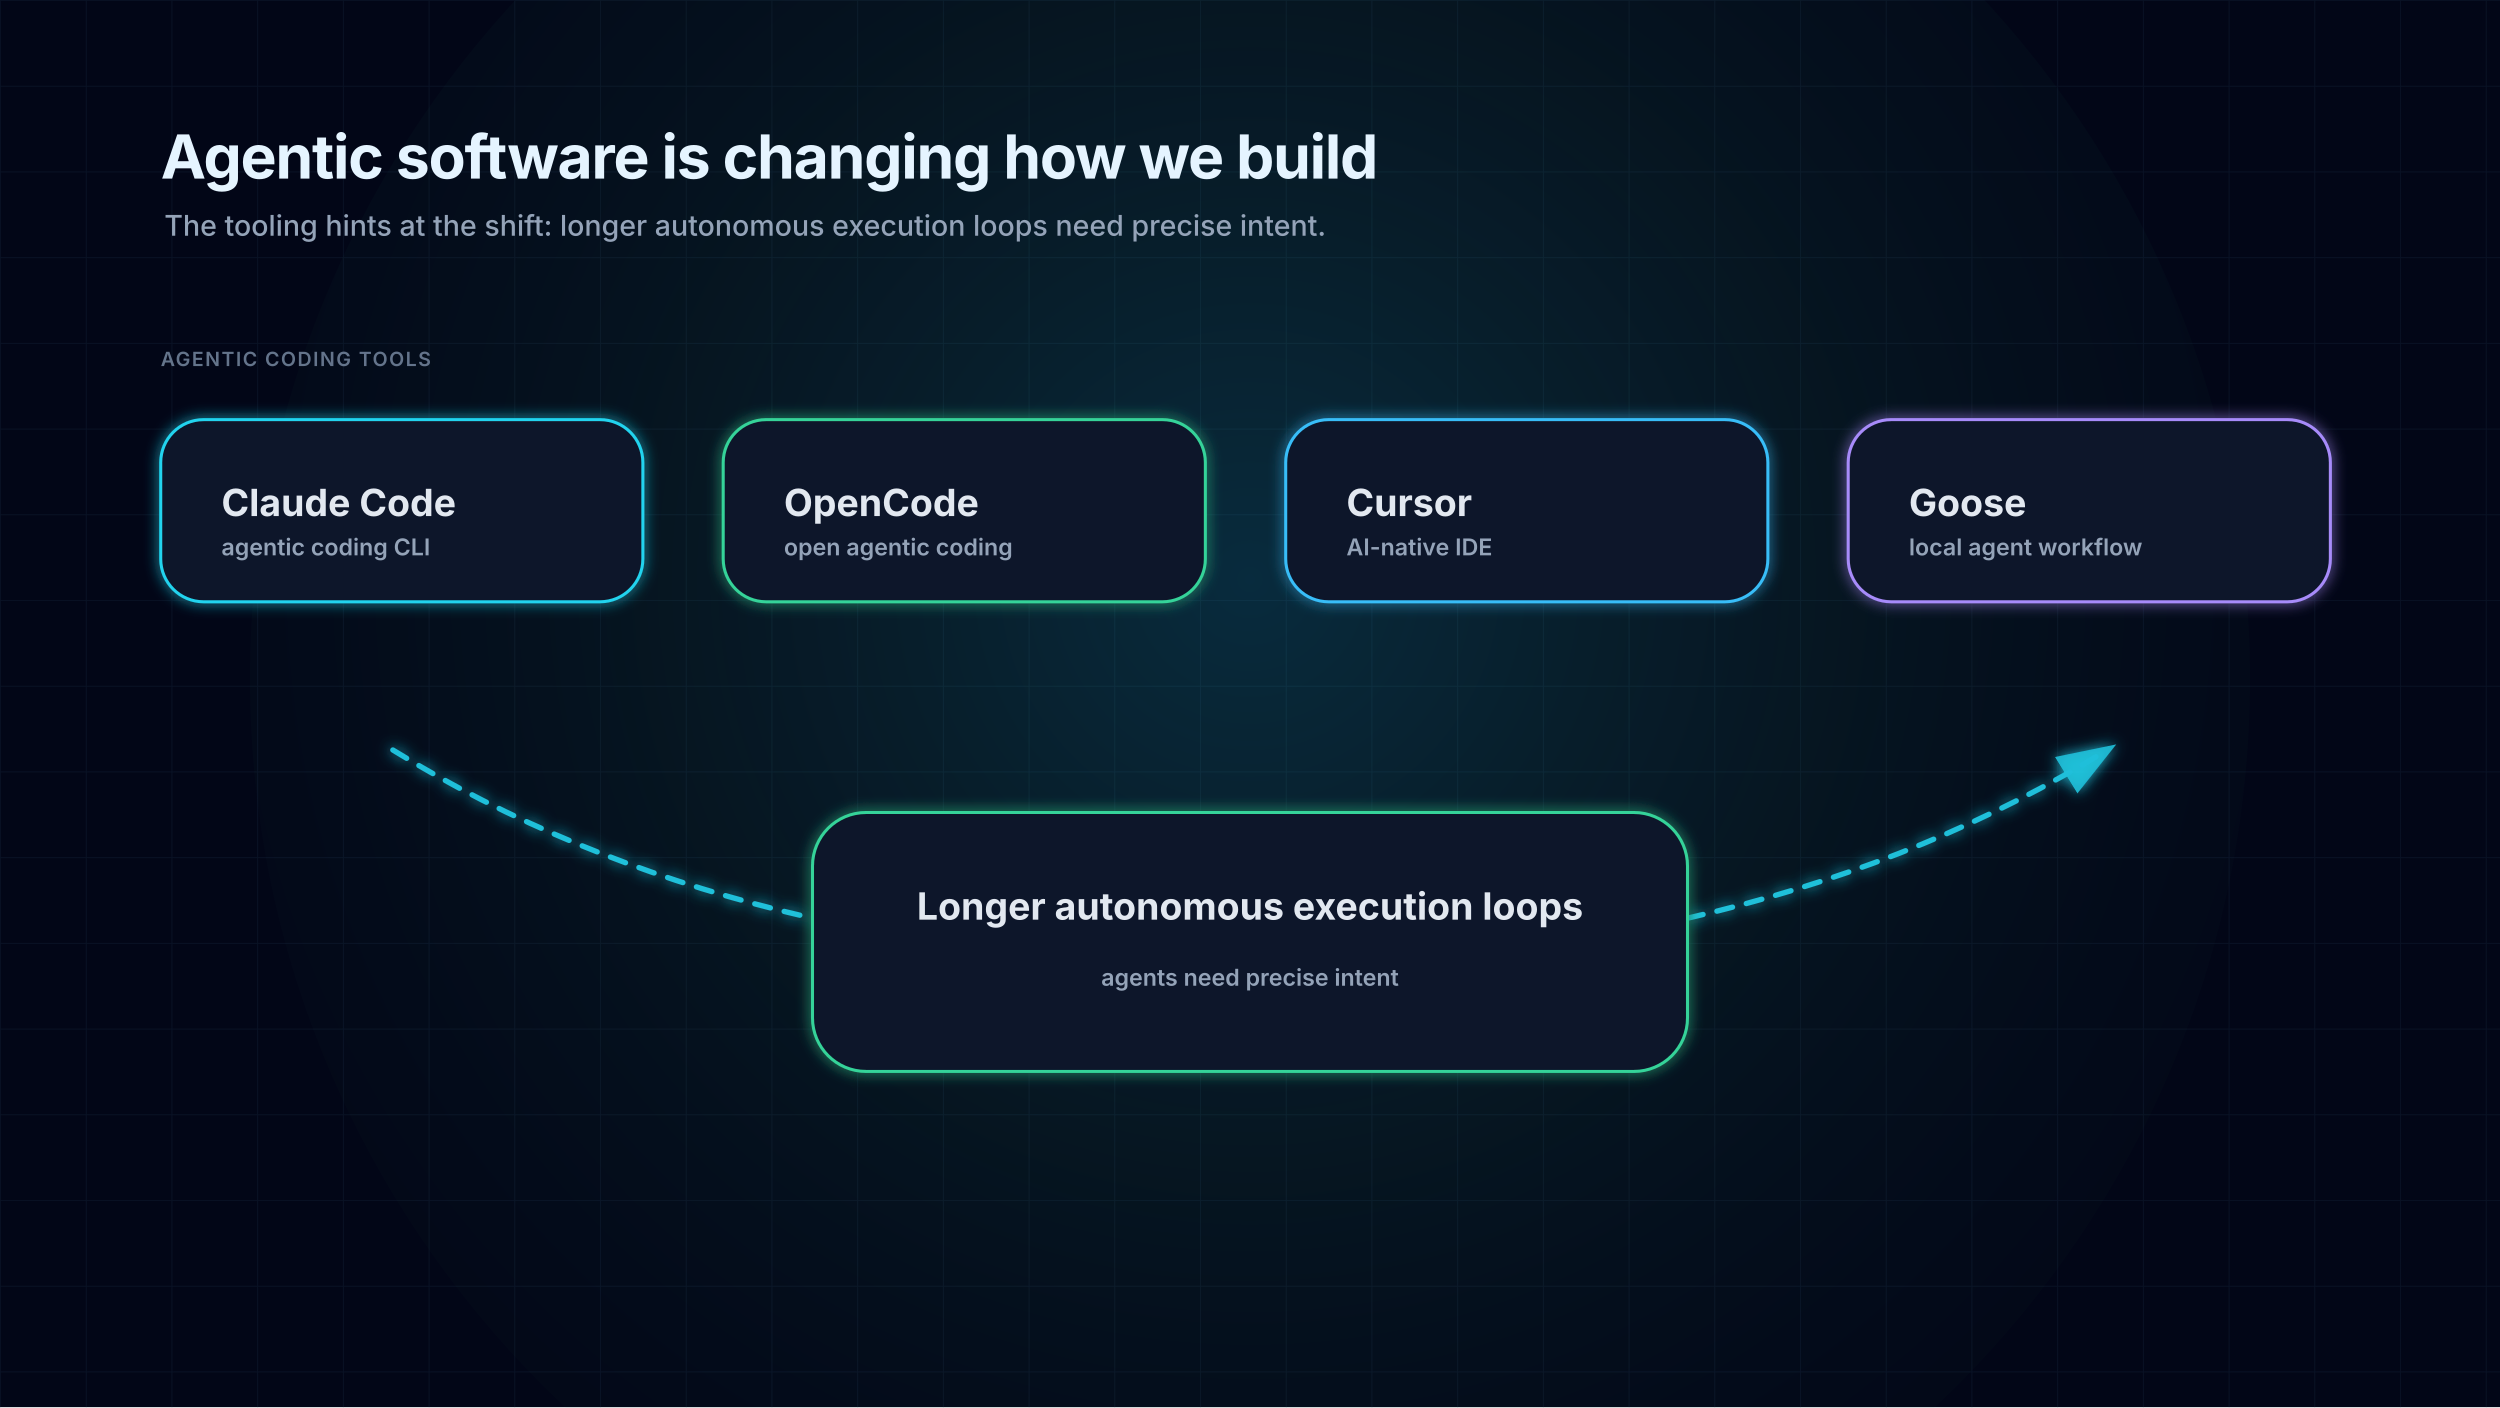
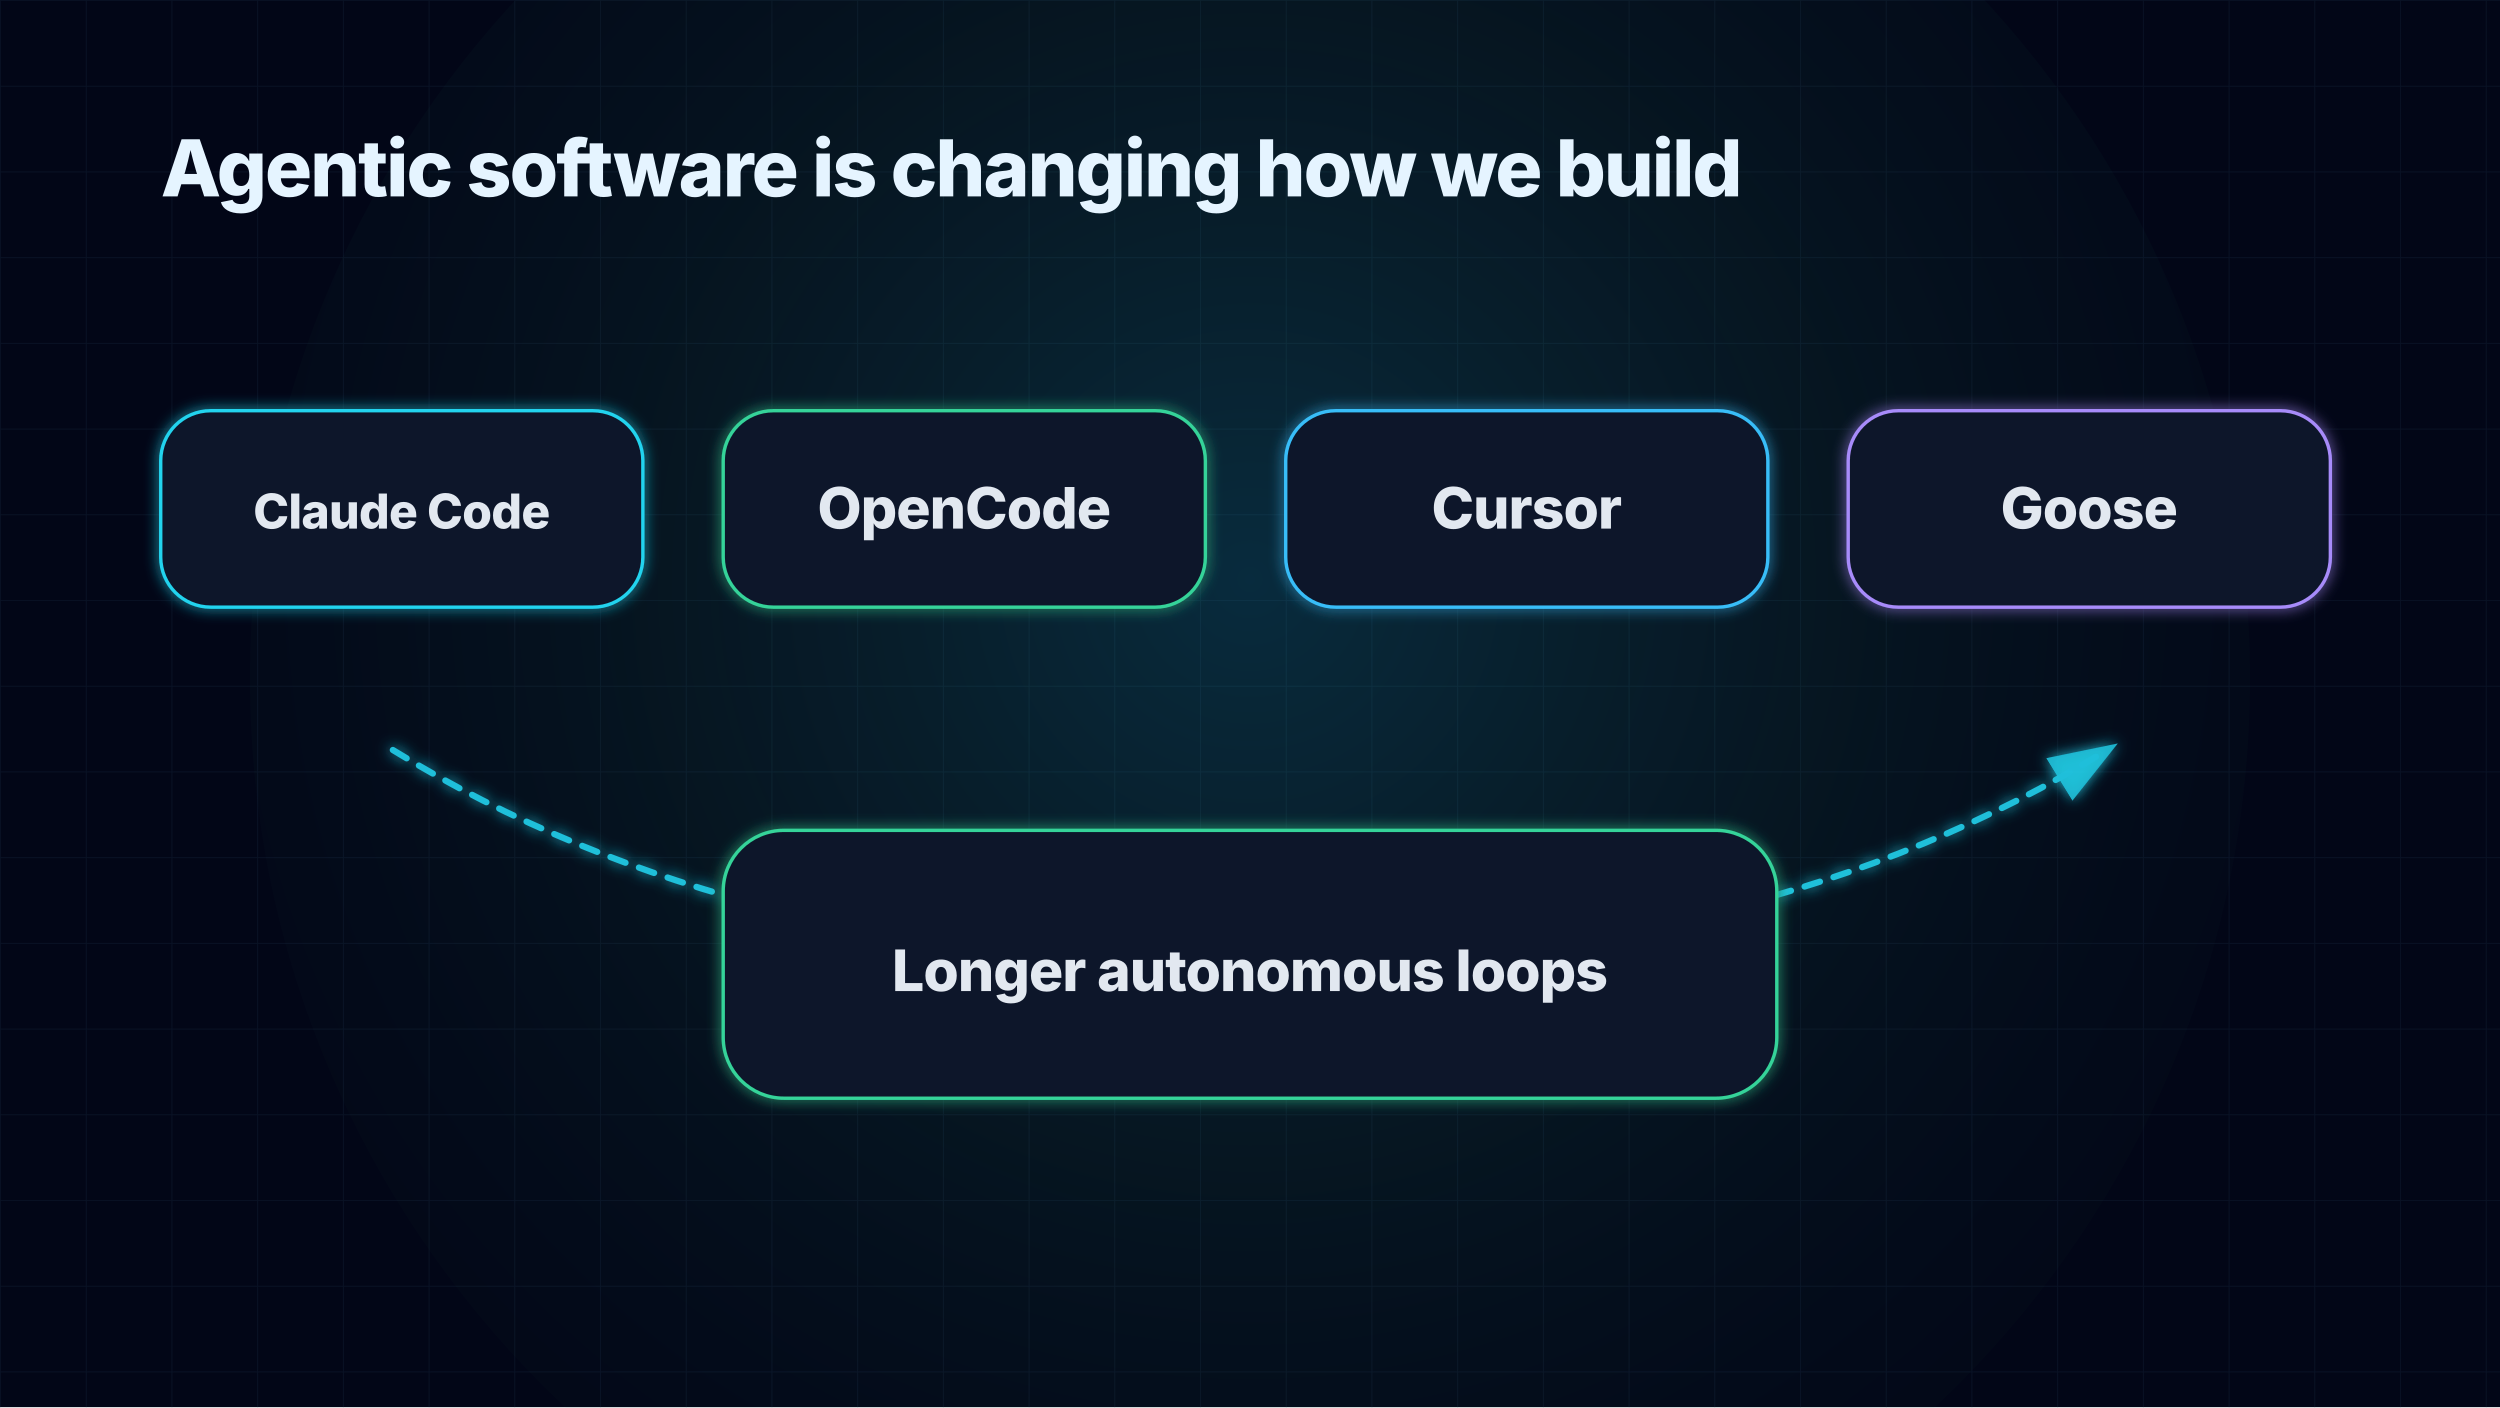
<svg xmlns="http://www.w3.org/2000/svg" width="1400" height="788" viewBox="0 0 1400 788" role="img" aria-labelledby="title desc">
  <defs>
    <pattern id="grid" width="48" height="48" patternUnits="userSpaceOnUse">
      <path d="M48 0 L0 0 0 48" fill="none" stroke="#102033" stroke-width="1" opacity="0.48" />
    </pattern>
    <radialGradient id="halo" cx="50%" cy="45%" r="70%">
      <stop offset="0%" stop-color="#22d3ee" stop-opacity="0.18" />
      <stop offset="48%" stop-color="#34d399" stop-opacity="0.06" />
      <stop offset="100%" stop-color="#020617" stop-opacity="0" />
    </radialGradient>
    <filter id="glow">
      <feGaussianBlur stdDeviation="4" result="blur" />
      <feMerge>
        <feMergeNode in="blur" />
        <feMergeNode in="SourceGraphic" />
      </feMerge>
    </filter>
    <marker id="arrow" markerWidth="12" markerHeight="12" refX="9" refY="4" orient="auto" markerUnits="strokeWidth">
      <path d="M0,0 L0,8 L11,4 z" fill="#22d3ee" opacity=".9" />
    </marker>
    <marker id="arrowG" markerWidth="12" markerHeight="12" refX="9" refY="4" orient="auto" markerUnits="strokeWidth">
      <path d="M0,0 L0,8 L11,4 z" fill="#34d399" opacity=".9" />
    </marker>
  </defs>
  <style>
    .bg{fill:#020617}.grid{fill:url(#grid)}.halo{fill:url(#halo)}
-     .title{font:700 34px Inter, ui-sans-serif, system-ui, -apple-system, Segoe UI, sans-serif; fill:#e5f4ff; letter-spacing:-.7px}
-     .subtitle{font:500 16px Inter, ui-sans-serif, system-ui, -apple-system, Segoe UI, sans-serif; fill:#94a3b8}
-     .pillText{font:700 21px Inter, ui-sans-serif, system-ui, -apple-system, Segoe UI, sans-serif; fill:#e2e8f0}
-     .small{font:600 13px Inter, ui-sans-serif, system-ui, -apple-system, Segoe UI, sans-serif; fill:#94a3b8}
-     .micro{font:600 11px Inter, ui-sans-serif, system-ui, -apple-system, Segoe UI, sans-serif; fill:#64748b; letter-spacing:.8px;text-transform:uppercase}
-     .card{fill:#0f172a;stroke-width:1.7;filter:url(#glow)}
+     .title{font:800 44px Inter, ui-sans-serif, system-ui, -apple-system, Segoe UI, sans-serif; fill:#e5f4ff; letter-spacing:-1.1px}
+     .pillText{font:800 32px Inter, ui-sans-serif, system-ui, -apple-system, Segoe UI, sans-serif; fill:#e2e8f0; letter-spacing:-.5px}
+     .pillTextSmall{font:800 27px Inter, ui-sans-serif, system-ui, -apple-system, Segoe UI, sans-serif; fill:#e2e8f0; letter-spacing:-.4px}
+     .card{fill:#0f172a;stroke-width:1.9;filter:url(#glow)}
    .cyan{stroke:#22d3ee}.green{stroke:#34d399}.blue{stroke:#38bdf8}.violet{stroke:#a78bfa}.amber{stroke:#fbbf24}.rose{stroke:#fb7185}.slate{stroke:#64748b}
-     .line{fill:none;stroke:#22d3ee;stroke-width:3;stroke-linecap:round;stroke-linejoin:round;filter:url(#glow);opacity:.9;marker-end:url(#arrow)}
-     .line2{fill:none;stroke:#34d399;stroke-width:3;stroke-linecap:round;stroke-linejoin:round;filter:url(#glow);opacity:.85;marker-end:url(#arrowG)}
-     .dash{stroke-dasharray:9 8}.thin{fill:none;stroke-width:2.2;stroke-linecap:round;opacity:.7}.check{fill:none;stroke:#34d399;stroke-width:7;stroke-linecap:round;stroke-linejoin:round;filter:url(#glow)}
+     .line{fill:none;stroke:#22d3ee;stroke-width:3.5;stroke-linecap:round;stroke-linejoin:round;filter:url(#glow);opacity:.9;marker-end:url(#arrow)}
+     .line2{fill:none;stroke:#34d399;stroke-width:3.5;stroke-linecap:round;stroke-linejoin:round;filter:url(#glow);opacity:.85;marker-end:url(#arrowG)}
+     .dash{stroke-dasharray:9 8}.check{fill:none;stroke:#34d399;stroke-width:8;stroke-linecap:round;stroke-linejoin:round;filter:url(#glow)}
  </style>
  <rect class="bg" width="1400" height="788" />
  <rect class="grid" width="1400" height="788" />
  <circle class="halo" cx="700" cy="380" r="560" />
-   <text x="90" y="100" class="title">Agentic software is changing how we build</text>
-   <text x="92" y="132" class="subtitle">The tooling hints at the shift: longer autonomous execution loops need precise intent.</text>
-   <text x="90" y="205" class="micro">AGENTIC CODING TOOLS</text>
-   <rect x="90" y="235" width="270" height="102" rx="24" class="card cyan" />
-   <text x="124" y="289.0" class="pillText">Claude Code</text>
-   <text x="124" y="311.0" class="small">agentic coding CLI</text>
-   <rect x="405" y="235" width="270" height="102" rx="24" class="card green" />
-   <text x="439" y="289.0" class="pillText">OpenCode</text>
-   <text x="439" y="311.0" class="small">open agentic coding</text>
-   <rect x="720" y="235" width="270" height="102" rx="24" class="card blue" />
-   <text x="754" y="289.0" class="pillText">Cursor</text>
-   <text x="754" y="311.0" class="small">AI-native IDE</text>
-   <rect x="1035" y="235" width="270" height="102" rx="24" class="card violet" />
-   <text x="1069" y="289.0" class="pillText">Goose</text>
-   <text x="1069" y="311.0" class="small">local agent workflow</text>
+   <text x="90" y="110" class="title">Agentic software is changing how we build</text>
+   <rect x="90" y="230" width="270" height="110" rx="28" class="card cyan" />
+   <text x="225.0" y="296.0" text-anchor="middle" class="pillTextSmall">Claude Code</text>
+   <rect x="405" y="230" width="270" height="110" rx="28" class="card green" />
+   <text x="540.0" y="296.0" text-anchor="middle" class="pillText">OpenCode</text>
+   <rect x="720" y="230" width="270" height="110" rx="28" class="card blue" />
+   <text x="855.0" y="296.0" text-anchor="middle" class="pillText">Cursor</text>
+   <rect x="1035" y="230" width="270" height="110" rx="28" class="card violet" />
+   <text x="1170.0" y="296.0" text-anchor="middle" class="pillText">Goose</text>
  <path d="M220 420 C350 500 510 540 700 540 C890 540 1050 500 1180 420" class="line dash" />
-   <rect x="455" y="455" width="490" height="145" rx="30" class="card green" />
-   <text x="700" y="515" text-anchor="middle" class="pillText">Longer autonomous execution loops</text>
-   <text x="700" y="552" text-anchor="middle" class="small">agents need precise intent</text>
+   <rect x="405" y="465" width="590" height="150" rx="34" class="card green" />
+   <text x="700" y="555" text-anchor="middle" class="pillText">Longer autonomous loops</text>
</svg>
